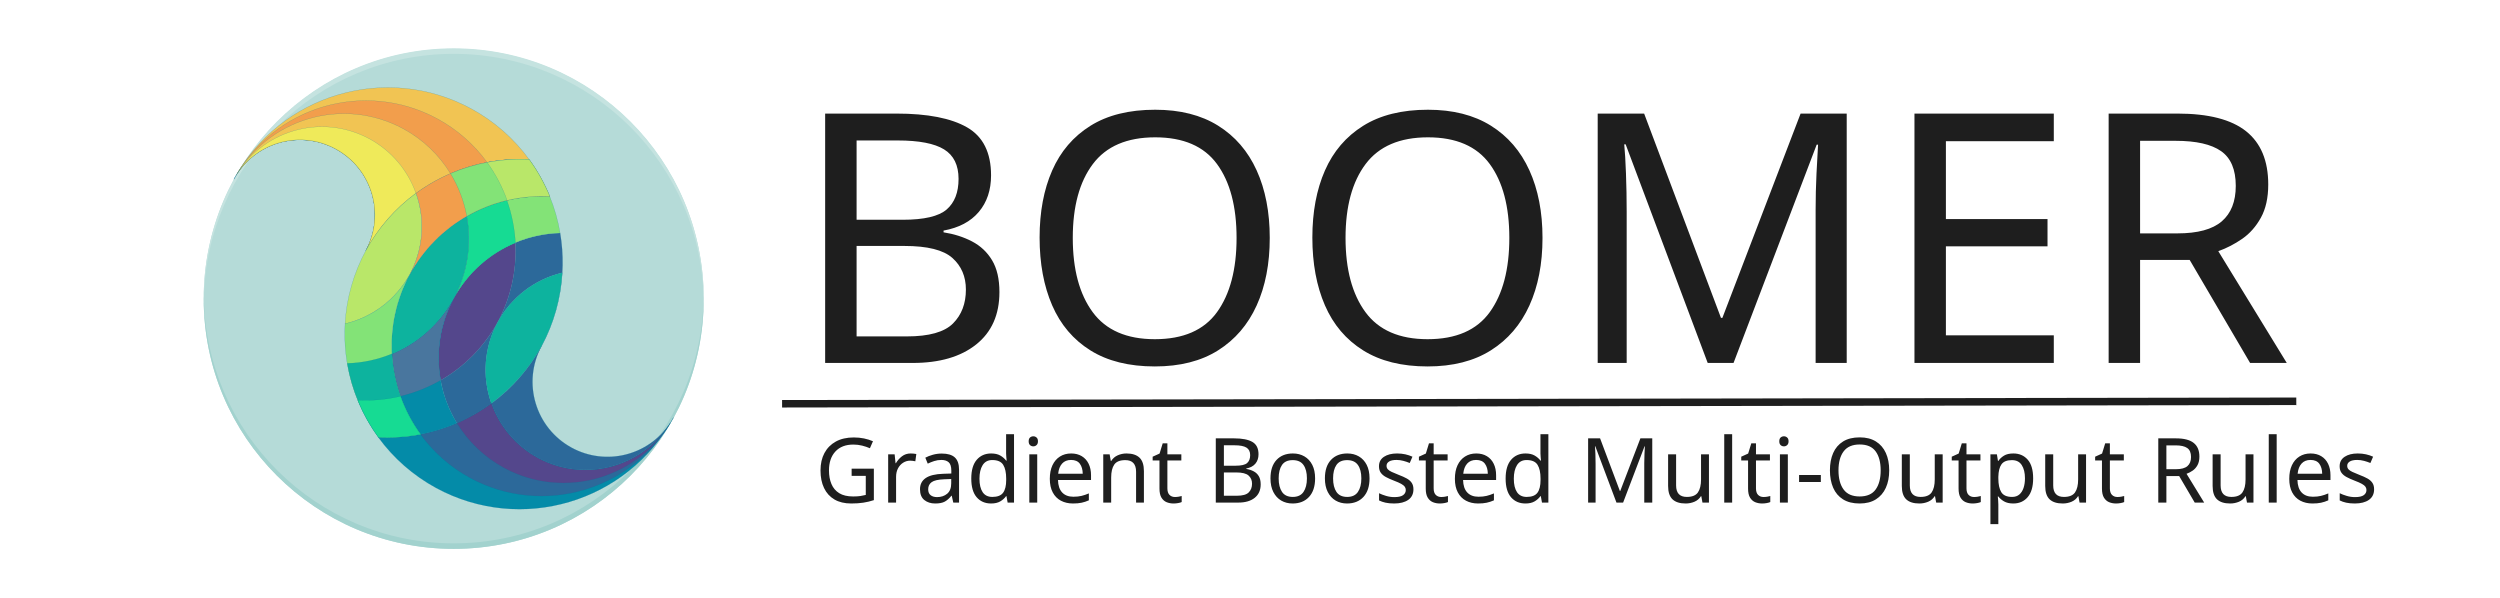
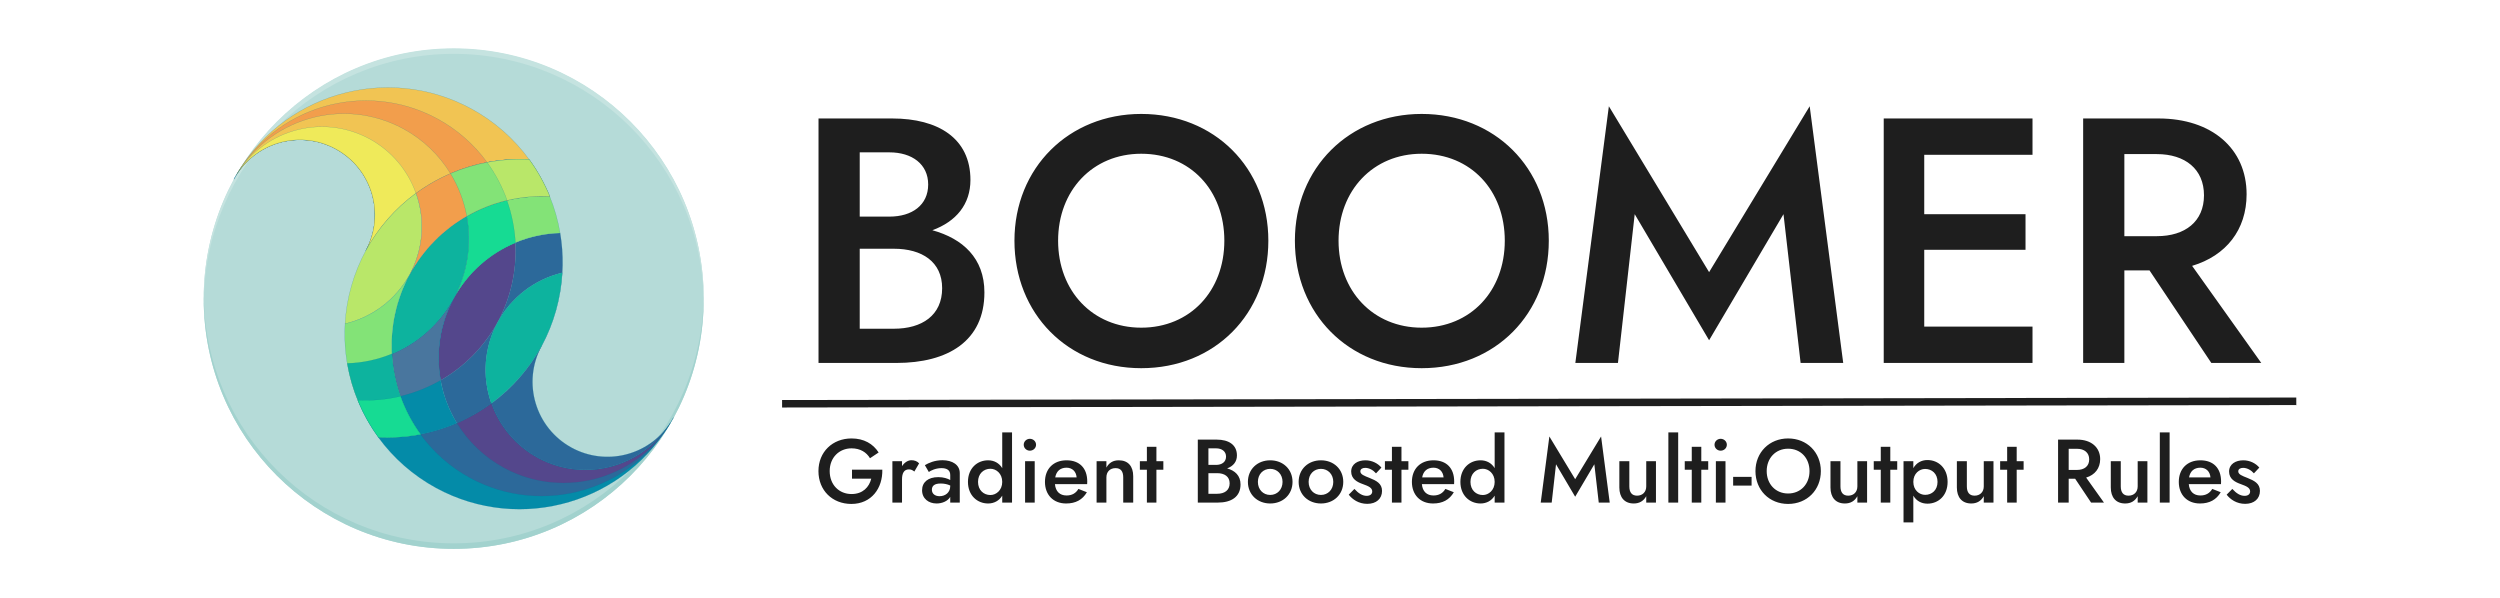
<svg xmlns="http://www.w3.org/2000/svg" width="500mm" height="119.437mm" viewBox="0 0 500 119.437" version="1.1" id="svg5">
  <defs id="defs2">
    <rect x="458.906" y="272.505" width="1698.591" height="85.345" id="rect5066" />
    <rect x="400" y="1.0220447e-10" width="1380" height="380" id="rect65287-3" />
  </defs>
  <g id="layer1" style="display:inline">
    <g id="g25590" transform="translate(-0.5291666,4.969088)">
      <g id="g1073" transform="translate(40.74049,9.668671)">
        <circle style="display:inline;fill:#b5dbd8;fill-opacity:1;stroke-width:5.536;stroke-linejoin:round" id="circle26197" cx="50" cy="50.1" r="50" transform="translate(0.5291666,-4.969088)" />
        <path id="path26297" style="display:inline;fill:#c5e3e0;fill-opacity:1;stroke-width:5.536;stroke-linejoin:round" d="M 99.99,50.819 A 50,50 0 0 0 50,1.1 50,50 0 0 0 0.021,50.55 50,50 0 0 1 0,50 50,50 0 0 1 50,0 50,50 0 0 1 100,50 50,50 0 0 1 99.99,50.819 Z" transform="translate(0.5291666,-4.969088)" />
        <path id="path848" style="display:inline;fill:#a2d2ce;fill-opacity:1;stroke-width:20.924;stroke-linejoin:round" d="M 377.914,186.258 A 188.976,188.976 0 0 1 188.977,374.174 188.976,188.976 0 0 1 0.078,187.275 188.976,188.976 0 0 0 0,189.354 188.976,188.976 0 0 0 188.977,378.33 188.976,188.976 0 0 0 377.953,189.354 a 188.976,188.976 0 0 0 -0.039,-3.096 z" transform="matrix(0.2645833,0,0,0.2645833,0.5291666,-4.969088)" />
        <g id="g72272" transform="rotate(28.49695,60.04864,48.55742)" style="display:inline;stroke:#006d93;stroke-width:0.05;stroke-miterlimit:4;stroke-dasharray:none;stroke-opacity:0.5">
          <g id="g5146" style="display:inline;stroke:#006d93;stroke-width:0.05;stroke-miterlimit:4;stroke-dasharray:none;stroke-opacity:0.5">
            <path id="path1166-3" style="display:inline;fill:#048ba8;fill-opacity:1;stroke:#006d93;stroke-width:0.189;stroke-linejoin:round;stroke-miterlimit:4;stroke-dasharray:none;stroke-opacity:0.5" d="m 377.953,188.977 a 75.591,75.591 0 0 1 -75.592,75.59 75.591,75.591 0 0 1 -50.424,-19.398 132.283,132.283 0 0 1 -63.074,63.248 132.283,132.283 0 0 0 56.807,12.844 132.283,132.283 0 0 0 132.283,-132.283 z" transform="scale(0.2645833)" />
            <path id="path1084-6" style="display:inline;fill:#2c699a;fill-opacity:1;stroke:#006d93;stroke-width:0.189;stroke-linejoin:round;stroke-miterlimit:4;stroke-dasharray:none;stroke-opacity:0.5" d="m 377.953,188.977 a 75.591,75.591 0 0 1 -75.592,75.59 75.591,75.591 0 0 1 -50.553,-19.516 132.283,132.283 0 0 1 -35.959,46.211 113.386,113.386 0 0 0 48.717,11.1 113.386,113.386 0 0 0 113.387,-113.385 z" transform="scale(0.2645833)" />
            <path id="path1408-7" style="display:inline;fill:#54478c;fill-opacity:1;stroke:#006d93;stroke-width:0.189;stroke-linejoin:round;stroke-miterlimit:4;stroke-dasharray:none;stroke-opacity:0.5" d="m 377.953,188.977 a 75.591,75.591 0 0 1 -75.592,75.59 75.591,75.591 0 0 1 -50.527,-19.492 132.283,132.283 0 0 1 -15.818,25.602 94.488,94.488 0 0 0 47.449,12.789 94.488,94.488 0 0 0 94.488,-94.488 z" transform="scale(0.2645833)" />
            <path id="path1512-2" style="display:inline;fill:#2c699a;fill-opacity:1;stroke:#006d93;stroke-width:0.189;stroke-linejoin:round;stroke-miterlimit:4;stroke-dasharray:none;stroke-opacity:0.5" d="m 264.566,188.977 a 132.283,132.283 0 0 1 -12.609,56.211 75.591,75.591 0 0 0 50.404,19.379 75.591,75.591 0 0 0 75.33,-70.252 56.693,56.693 0 0 1 -56.432,51.355 56.693,56.693 0 0 1 -56.693,-56.693 z" transform="scale(0.2645833)" />
          </g>
          <g id="g6558" style="display:inline;stroke:#006d93;stroke-width:0.05;stroke-miterlimit:4;stroke-dasharray:none;stroke-opacity:0.5">
            <path id="path1166" style="display:inline;fill:#f1c453;fill-opacity:1;stroke:#006d93;stroke-width:0.189;stroke-linejoin:round;stroke-miterlimit:4;stroke-dasharray:none;stroke-opacity:0.5" d="M 132.283,56.693 A 132.283,132.283 0 0 0 0,188.977 56.693,56.693 0 0 1 56.693,132.283 56.693,56.693 0 0 1 113.387,188.977 132.283,132.283 0 0 1 189.088,69.535 132.283,132.283 0 0 0 132.283,56.693 Z" transform="scale(0.2645833)" />
            <path id="path1084" style="display:inline;fill:#f29e4c;fill-opacity:1;stroke:#006d93;stroke-width:0.189;stroke-linejoin:round;stroke-miterlimit:4;stroke-dasharray:none;stroke-opacity:0.5" d="M 113.387,75.59 A 113.386,113.386 0 0 0 0,188.977 56.693,56.693 0 0 1 56.693,132.283 56.693,56.693 0 0 1 113.387,188.977 132.283,132.283 0 0 1 162.176,86.629 113.386,113.386 0 0 0 113.387,75.59 Z" transform="scale(0.2645833)" />
            <path id="path1408" style="display:inline;fill:#f1c453;fill-opacity:1;stroke:#006d93;stroke-width:0.189;stroke-linejoin:round;stroke-miterlimit:4;stroke-dasharray:none;stroke-opacity:0.5" d="M 94.488,94.488 A 94.488,94.488 0 0 0 0,188.977 56.693,56.693 0 0 1 56.693,132.283 56.693,56.693 0 0 1 113.387,188.977 132.283,132.283 0 0 1 141.938,107.277 94.488,94.488 0 0 0 94.488,94.488 Z" transform="scale(0.2645833)" />
            <path id="path1512" style="display:inline;fill:#efea5a;fill-opacity:1;stroke:#006d93;stroke-width:0.189;stroke-linejoin:round;stroke-miterlimit:4;stroke-dasharray:none;stroke-opacity:0.5" d="M 75.59,113.387 A 75.591,75.591 0 0 0 0,188.977 56.693,56.693 0 0 1 56.693,132.283 a 56.693,56.693 0 0 1 56.693,56.693 132.283,132.283 0 0 1 12.609,-56.211 75.591,75.591 0 0 0 -50.406,-19.379 z" transform="scale(0.2645833)" />
          </g>
          <g id="g3439" transform="translate(-51.90433,8.807472)" style="display:inline;stroke:#006d93;stroke-width:0.05;stroke-miterlimit:4;stroke-dasharray:none;stroke-opacity:0.5">
            <path id="circle5148-1" style="display:inline;fill:#2c699a;fill-opacity:1;stroke:#006d93;stroke-width:0.189;stroke-linejoin:round;stroke-miterlimit:4;stroke-dasharray:none;stroke-opacity:0.5" d="m 236.123,107.207 a 94.488,94.488 0 0 0 -26.229,22.557 113.386,113.386 0 0 1 16.877,59.213 75.591,75.591 0 0 1 25.041,-56.156 132.283,132.283 0 0 1 6.836,17.598 132.283,132.283 0 0 0 -22.525,-43.211 z m 22.525,43.211 a 132.283,132.283 0 0 1 0.291,0.965 132.283,132.283 0 0 0 -0.291,-0.965 z m 0.291,0.965 a 132.283,132.283 0 0 1 2.166,8.146 132.283,132.283 0 0 0 -2.166,-8.146 z m 2.166,8.146 a 132.283,132.283 0 0 1 0.455,2.141 132.283,132.283 0 0 0 -0.455,-2.141 z m 0.455,2.141 a 132.283,132.283 0 0 1 1.408,7.451 132.283,132.283 0 0 0 -1.408,-7.451 z m 1.408,7.451 a 132.283,132.283 0 0 1 0.43,3.395 132.283,132.283 0 0 0 -0.43,-3.395 z m 0.43,3.395 a 132.283,132.283 0 0 1 0.736,6.434 132.283,132.283 0 0 0 -0.736,-6.434 z m 0.736,6.434 a 132.283,132.283 0 0 1 0.432,10.031 132.283,132.283 0 0 0 -0.432,-10.031 z m 0.432,10.031 a 132.283,132.283 0 0 1 -0.432,10.002 132.283,132.283 0 0 0 0.432,-10.002 z m -0.432,10.002 a 132.283,132.283 0 0 1 -0.746,6.539 132.283,132.283 0 0 0 0.746,-6.539 z m -0.746,6.539 a 132.283,132.283 0 0 1 -0.42,3.305 132.283,132.283 0 0 0 0.42,-3.305 z m -0.42,3.305 a 132.283,132.283 0 0 1 -1.428,7.543 132.283,132.283 0 0 0 1.428,-7.543 z m -1.428,7.543 a 132.283,132.283 0 0 1 -0.428,2.012 132.283,132.283 0 0 0 0.428,-2.012 z m -0.428,2.012 a 132.283,132.283 0 0 1 -2.188,8.229 132.283,132.283 0 0 0 2.188,-8.229 z m -2.188,8.229 a 132.283,132.283 0 0 1 -0.273,0.9 132.283,132.283 0 0 0 0.273,-0.9 z m -0.273,0.9 a 132.283,132.283 0 0 1 -6.844,17.621 75.591,75.591 0 0 1 -25.037,-56.15 113.386,113.386 0 0 1 -16.906,59.174 94.488,94.488 0 0 0 26.256,22.588 132.283,132.283 0 0 0 22.531,-43.232 z m -49.002,-97.463 a 94.488,94.488 0 0 0 -5.912,8.252 94.488,94.488 0 0 1 5.912,-8.252 z m -6.414,9.125 a 94.488,94.488 0 0 0 -4.342,7.791 94.488,94.488 0 0 1 4.342,-7.791 z m -5.602,10.551 a 94.488,94.488 0 0 0 -2.676,6.406 94.488,94.488 0 0 1 2.676,-6.406 z m -3.822,9.723 a 94.488,94.488 0 0 0 -1.83,6.299 94.488,94.488 0 0 1 1.83,-6.299 z m -2.67,9.768 a 94.488,94.488 0 0 0 -1.166,6.807 94.488,94.488 0 0 1 1.166,-6.807 z m -1.602,9.846 a 94.488,94.488 0 0 0 -0.564,9.918 94.488,94.488 0 0 1 0.564,-9.918 z m -0.564,9.918 a 94.488,94.488 0 0 0 0.561,9.902 94.488,94.488 0 0 1 -0.561,-9.902 z m 1.006,12.988 a 94.488,94.488 0 0 0 1.154,6.752 94.488,94.488 0 0 1 -1.154,-6.752 z m 2.002,10.25 a 94.488,94.488 0 0 0 1.818,6.26 94.488,94.488 0 0 1 -1.818,-6.26 z m 2.977,9.609 a 94.488,94.488 0 0 0 2.646,6.344 94.488,94.488 0 0 1 -2.646,-6.344 z m 3.932,9.164 a 94.488,94.488 0 0 0 4.232,7.596 94.488,94.488 0 0 1 -4.232,-7.596 z m 4.846,8.662 a 94.488,94.488 0 0 0 5.881,8.219 94.488,94.488 0 0 1 -5.881,-8.219 z" transform="matrix(0.2645833,0,0,0.2645833,51.90433,-8.807472)" />
            <path id="circle5150-8" style="display:inline;fill:#54478c;fill-opacity:1;stroke:#006d93;stroke-width:0.189;stroke-linejoin:round;stroke-miterlimit:4;stroke-dasharray:none;stroke-opacity:0.5" d="m 209.877,129.73 a 94.488,94.488 0 0 0 -20.9,59.246 94.488,94.488 0 0 0 20.871,59.211 113.386,113.386 0 0 0 16.924,-59.207 113.386,113.386 0 0 0 -16.895,-59.25 z" transform="matrix(0.2645833,0,0,0.2645833,51.90433,-8.807472)" />
            <path id="path7774" style="display:inline;fill:#0db39e;fill-opacity:1;stroke:#006d93;stroke-width:0.189;stroke-linejoin:round;stroke-miterlimit:4;stroke-dasharray:none;stroke-opacity:0.5" d="m 251.812,132.82 a 75.591,75.591 0 0 0 -25.041,56.156 75.591,75.591 0 0 0 25.037,56.154 132.283,132.283 0 0 0 12.758,-56.15 132.283,132.283 0 0 0 -12.754,-56.16 z" transform="matrix(0.2645833,0,0,0.2645833,51.90433,-8.807472)" />
          </g>
          <g id="g5751" style="display:inline;stroke:#006d93;stroke-width:0.05;stroke-miterlimit:4;stroke-dasharray:none;stroke-opacity:0.5" transform="translate(-0.160197)">
            <path id="circle5148" style="display:inline;fill:#048ba8;fill-opacity:1;stroke:#006d93;stroke-width:0.05;stroke-linejoin:round;stroke-miterlimit:4;stroke-dasharray:none;stroke-opacity:0.5" d="M 50.16,50 A 25,25 0 0 1 44.607,65.672 30,30 0 0 0 57.283,77.09 35,35 0 0 0 62.63,71.63 25,25 0 0 1 50.16,50 Z m -9.826,3.065 a 30,30 0 0 0 0.158,1.132 30,30 0 0 1 -0.158,-1.132 z m 0.482,3.025 a 30,30 0 0 0 0.312,1.329 30,30 0 0 1 -0.312,-1.329 z m 0.787,2.968 a 30,30 0 0 0 0.455,1.365 30,30 0 0 1 -0.455,-1.365 z m 1.099,2.912 a 30,30 0 0 0 0.884,1.865 30,30 0 0 1 -0.884,-1.865 z" />
            <path id="circle5150" style="display:inline;fill:#49769e;fill-opacity:1;stroke:#006d93;stroke-width:0.05;stroke-linejoin:round;stroke-miterlimit:4;stroke-dasharray:none;stroke-opacity:0.5" d="m 50.16,50 a 25,25 0 0 1 -5.542,15.658 30,30 0 0 0 5.503,6.648 30,30 0 0 0 5.582,-6.68 25,25 0 0 1 -5.542,-15.626 z m -9.84,3.012 a 30,30 0 0 0 0.037,0.318 30,30 0 0 1 -0.037,-0.318 z m 0.465,3.006 a 30,30 0 0 0 0.089,0.425 30,30 0 0 1 -0.089,-0.425 z m 0.788,3.02 a 30,30 0 0 0 0.113,0.366 30,30 0 0 1 -0.113,-0.366 z m 1.136,3.025 a 30,30 0 0 0 0.2,0.428 30,30 0 0 1 -0.2,-0.428 z m 1.353,2.686 a 30,30 0 0 0 0.32,0.548 30,30 0 0 1 -0.32,-0.548 z" />
          </g>
          <g id="g2903" style="display:inline;stroke:#006d93;stroke-width:0.05;stroke-miterlimit:4;stroke-dasharray:none;stroke-opacity:0.5">
            <path id="path2899" style="display:inline;fill:#83e377;fill-opacity:1;stroke:#006d93;stroke-width:0.189;stroke-linejoin:round;stroke-miterlimit:4;stroke-dasharray:none;stroke-opacity:0.5" d="m 215.912,86.582 a 113.386,113.386 0 0 0 -47.928,43.162 94.488,94.488 0 0 1 20.992,59.232 94.488,94.488 0 0 1 47.137,-81.758 132.283,132.283 0 0 0 -20.201,-20.637 z m -51.451,49.502 a 113.386,113.386 0 0 0 -3.695,7.701 113.386,113.386 0 0 1 3.695,-7.701 z m -6.109,13.5 a 113.386,113.386 0 0 0 -1.713,5.131 113.386,113.386 0 0 1 1.713,-5.131 z m -3.52,11.369 a 113.386,113.386 0 0 0 -1.176,5.01 113.386,113.386 0 0 1 1.176,-5.01 z m -2.395,12.148 a 113.386,113.386 0 0 0 -0.6,4.293 113.386,113.386 0 0 1 0.6,-4.293 z" transform="scale(0.2645833)" />
            <path id="path2901" style="display:inline;fill:#16db93;fill-opacity:1;stroke:#006d93;stroke-width:0.189;stroke-linejoin:round;stroke-miterlimit:4;stroke-dasharray:none;stroke-opacity:0.5" d="m 188.881,104.623 a 113.386,113.386 0 0 0 -20.854,25.176 94.488,94.488 0 0 1 20.949,59.178 94.488,94.488 0 0 1 20.979,-59.104 113.386,113.386 0 0 0 -21.074,-25.25 z m -21.738,26.535 a 113.386,113.386 0 0 0 -1.184,2.027 113.386,113.386 0 0 1 1.184,-2.027 z m -5.566,10.598 a 113.386,113.386 0 0 0 -0.742,1.588 113.386,113.386 0 0 1 0.742,-1.588 z m -4.629,11.676 a 113.386,113.386 0 0 0 -0.41,1.328 113.386,113.386 0 0 1 0.41,-1.328 z m -3.062,11.182 a 113.386,113.386 0 0 0 -0.338,1.605 113.386,113.386 0 0 1 0.338,-1.605 z m -1.957,11.773 a 113.386,113.386 0 0 0 -0.141,1.209 113.386,113.386 0 0 1 0.141,-1.209 z" transform="scale(0.2645833)" />
          </g>
          <path id="circle5152-6" style="display:inline;fill:#0db39e;fill-opacity:1;stroke:#006d93;stroke-width:0.05;stroke-linejoin:round;stroke-miterlimit:4;stroke-dasharray:none;stroke-opacity:0.5" d="m 44.443,34.325 a 30,30 0 0 0 -4.443,15.676 30,30 0 0 0 4.444,15.676 25,25 0 0 0 5.556,-15.676 25,25 0 0 0 -5.557,-15.676 z" />
          <path id="path7530" style="display:inline;fill:#b9e769;fill-opacity:1;stroke:#006d93;stroke-width:0.05;stroke-linejoin:round;stroke-miterlimit:4;stroke-dasharray:none;stroke-opacity:0.5" d="M 33.35,35.111 A 35,35 0 0 0 30,50 35,35 0 0 0 33.34,64.869 20,20 0 0 0 40,50 20,20 0 0 0 33.35,35.111 Z" />
          <g id="g10285" style="stroke:#006d93;stroke-width:0.05;stroke-miterlimit:4;stroke-dasharray:none;stroke-opacity:0.5">
            <path id="path10120" style="display:inline;fill:#83e377;fill-opacity:1;stroke:#006d93;stroke-width:0.189;stroke-linejoin:round;stroke-miterlimit:4;stroke-dasharray:none;stroke-opacity:0.5" d="m 151.182,188.977 a 75.591,75.591 0 0 1 -25.217,56.078 132.283,132.283 0 0 0 63.127,63.361 132.283,132.283 0 0 0 27.008,-17.168 113.386,113.386 0 0 1 -64.918,-102.271 z" transform="scale(0.2645833)" />
            <path id="path9476" style="display:inline;fill:#0db39e;fill-opacity:1;stroke:#006d93;stroke-width:0.189;stroke-linejoin:round;stroke-miterlimit:4;stroke-dasharray:none;stroke-opacity:0.5" d="m 167.988,248.061 a 94.488,94.488 0 0 1 -26.262,22.504 132.283,132.283 0 0 0 47.365,37.852 132.283,132.283 0 0 0 27.008,-17.168 113.386,113.386 0 0 1 -48.111,-43.188 z" transform="scale(0.2645833)" />
            <path id="path9889" style="display:inline;fill:#16db93;fill-opacity:1;stroke:#006d93;stroke-width:0.189;stroke-linejoin:round;stroke-miterlimit:4;stroke-dasharray:none;stroke-opacity:0.5" d="m 188.963,273.186 a 113.386,113.386 0 0 1 -26.996,17.986 132.283,132.283 0 0 0 27.125,17.244 132.283,132.283 0 0 0 27.008,-17.168 113.386,113.386 0 0 1 -27.137,-18.062 z" transform="scale(0.2645833)" />
          </g>
          <g id="g10293" style="stroke:#006d93;stroke-width:0.05;stroke-miterlimit:4;stroke-dasharray:none;stroke-opacity:0.5">
            <path id="path10287" style="display:inline;fill:#f29e4c;fill-opacity:1;stroke:#006d93;stroke-width:0.189;stroke-linejoin:round;stroke-miterlimit:4;stroke-dasharray:none;stroke-opacity:0.5" d="m 189.107,69.527 a 132.283,132.283 0 0 0 -63.064,63.195 75.591,75.591 0 0 1 25.139,56.254 113.386,113.386 0 0 1 64.963,-102.293 132.283,132.283 0 0 0 -27.037,-17.156 z" transform="scale(0.2645833)" />
            <path id="path10289" style="display:inline;fill:#83e377;fill-opacity:1;stroke:#006d93;stroke-width:0.189;stroke-linejoin:round;stroke-miterlimit:4;stroke-dasharray:none;stroke-opacity:0.5" d="m 189.107,69.527 a 132.283,132.283 0 0 0 -47.266,37.711 94.488,94.488 0 0 1 26.238,22.5 113.386,113.386 0 0 1 48.064,-43.055 132.283,132.283 0 0 0 -27.037,-17.156 z" transform="scale(0.2645833)" />
            <path id="path10291" style="display:inline;fill:#b9e769;fill-opacity:1;stroke:#006d93;stroke-width:0.189;stroke-linejoin:round;stroke-miterlimit:4;stroke-dasharray:none;stroke-opacity:0.5" d="M 189.107,69.527 A 132.283,132.283 0 0 0 162.156,86.625 a 113.386,113.386 0 0 1 26.967,18.004 113.386,113.386 0 0 1 27.021,-17.945 132.283,132.283 0 0 0 -27.037,-17.156 z" transform="scale(0.2645833)" />
          </g>
        </g>
        <g aria-label="Gradient Boosted Multi-Label Classification Rules" transform="matrix(0.2645833,0,0,0.2645833,300.8204,1.058332)" id="text5064" style="font-size:50.667px;line-height:1.25;font-family:'Jost*';-inkscape-font-specification:'Jost*';letter-spacing:0px;word-spacing:0px;white-space:pre;shape-inside:url(#rect5066);display:inline;fill:#1e1e1e;stroke:none">
-           <text xml:space="preserve" style="font-style:normal;font-variant:normal;font-weight:500;font-stretch:normal;font-size:68px;font-family:'Jost*';-inkscape-font-specification:'Jost* Medium';fill:#1e1e1e;fill-opacity:1;stroke:none;stroke-width:1.002;stroke-dasharray:none;stroke-opacity:1" x="-672.855" y="320.584" id="text2">
-             <tspan id="tspan2" x="-672.855" y="320.584" style="font-size:68px;stroke:none">Gradient Boosted Multi-Output Rules</tspan>
-           </text>
+           <path d="m -644.907,302.496 h 14.552 c -1.564,6.392 -6.392,11.628 -14.892,11.628 -9.384,0 -16.524,-6.936 -16.524,-17.34 0,-10.404 7.344,-17.204 16.524,-17.204 6.596,0 11.288,2.992 13.94,7.48 l 6.528,-4.352 c -4.216,-6.596 -11.152,-10.608 -20.468,-10.608 -14.348,0 -25.024,10.132 -25.024,24.684 0,14.552 10.472,24.82 24.888,24.82 15.232,0 23.732,-11.968 23.392,-25.908 h -22.916 z m 47.124,-5.372 3.604,-6.188 c -1.428,-1.632 -3.536,-2.38 -5.78,-2.38 -2.652,0 -5.304,1.7 -7.14,4.488 v -3.74 h -7.276 v 31.28 h 7.276 v -17.612 c 0,-4.488 1.496,-7.48 5.168,-7.48 1.768,0 2.788,0.544 4.148,1.632 z m 10.948,0.34 c 1.36,-1.02 5.1,-2.924 9.52,-2.924 3.876,0 6.664,1.36 6.664,5.168 v 3.808 c -1.972,-1.088 -4.964,-2.176 -9.044,-2.176 -7.752,0 -12.24,3.876 -12.24,9.928 0,6.392 5.032,9.996 10.948,9.996 4.012,0 8.364,-1.632 10.336,-4.964 v 4.284 h 7.208 v -22.304 c 0,-6.188 -5.508,-9.724 -13.124,-9.724 -5.848,0 -10.404,2.04 -13.26,3.74 z m 2.312,13.396 c 0,-2.924 1.972,-4.692 6.596,-4.692 2.652,0 5.032,0.476 7.276,1.496 v 0.476 c 0,4.76 -3.672,7.616 -8.024,7.616 -3.4,0 -5.848,-1.768 -5.848,-4.896 z m 27.268,-5.916 c 0,10.268 7.072,16.32 15.232,16.32 4.556,0 8.364,-2.108 10.676,-5.916 v 5.236 h 7.412 v -53.04 h -7.412 v 26.996 c -2.312,-3.808 -6.12,-5.916 -10.676,-5.916 -8.16,0 -15.232,5.984 -15.232,16.32 z m 7.616,0 c 0,-6.256 4.284,-9.928 9.384,-9.928 4.284,0 8.908,3.536 8.908,9.928 0,6.324 -4.624,9.928 -8.908,9.928 -5.1,0 -9.384,-3.672 -9.384,-9.928 z m 34.544,-28.084 c 0,2.516 2.108,4.488 4.624,4.488 2.584,0 4.692,-1.972 4.692,-4.488 0,-2.516 -2.108,-4.488 -4.692,-4.488 -2.516,0 -4.624,1.972 -4.624,4.488 z m 1.02,12.444 v 31.28 h 7.276 v -31.28 z m 31.008,31.96 c 7.208,0 12.376,-2.788 15.708,-8.5 l -6.392,-2.516 c -1.972,3.332 -4.964,4.964 -8.976,4.964 -5.1,0 -8.296,-3.06 -8.772,-8.568 h 24.344 c 0,-0.34 0.068,-1.224 0.068,-2.04 0,-9.996 -5.78,-15.98 -15.64,-15.98 -9.928,0 -16.32,6.46 -16.32,16.32 0,9.792 6.324,16.32 15.98,16.32 z m 0.272,-27.064 c 4.42,0 7.344,2.924 7.684,7.344 h -16.184 c 0.884,-4.76 3.808,-7.276 8.5,-7.344 z m 42.908,7.344 v 19.04 h 7.548 v -19.924 c 0,-7.48 -3.808,-12.036 -10.88,-12.036 -4.284,0 -7.412,1.836 -9.384,5.508 v -4.828 h -7.412 v 31.28 h 7.412 v -19.04 c 0,-4.284 2.72,-7.004 6.936,-7.004 3.944,0 5.78,2.448 5.78,7.004 z m 12.58,-12.24 v 6.46 h 5.304 v 24.82 h 7.208 v -24.82 h 5.236 v -6.46 h -5.236 v -10.88 h -7.208 v 10.88 z m 76.092,17.544 c 0,-6.664 -4.216,-10.472 -10.132,-12.104 4.624,-1.7 7.412,-5.032 7.412,-9.792 0,-8.092 -6.256,-11.968 -15.232,-11.968 h -14.348 v 47.6 h 15.164 c 10.064,0 17.136,-4.284 17.136,-13.736 z m -18.496,-27.268 c 4.42,0 7.548,2.312 7.548,6.256 0,4.012 -3.128,6.256 -7.548,6.256 h -5.78 v -12.512 z m -5.78,34.34 v -15.572 h 6.664 c 5.44,0 9.384,2.516 9.384,7.684 0,5.304 -3.944,7.888 -9.384,7.888 z m 29.852,-8.976 c 0,9.588 7.276,16.32 16.864,16.32 9.588,0 16.864,-6.732 16.864,-16.32 0,-9.656 -7.276,-16.32 -16.864,-16.32 -9.588,0 -16.864,6.664 -16.864,16.32 z m 7.548,0 c 0,-5.848 4.012,-9.86 9.316,-9.86 5.236,0 9.316,4.012 9.316,9.86 0,5.848 -4.08,9.86 -9.316,9.86 -5.304,0 -9.316,-4.012 -9.316,-9.86 z m 30.804,0 c 0,9.588 7.276,16.32 16.864,16.32 9.588,0 16.864,-6.732 16.864,-16.32 0,-9.656 -7.276,-16.32 -16.864,-16.32 -9.588,0 -16.864,6.664 -16.864,16.32 z m 7.548,0 c 0,-5.848 4.012,-9.86 9.316,-9.86 5.236,0 9.316,4.012 9.316,9.86 0,5.848 -4.08,9.86 -9.316,9.86 -5.304,0 -9.316,-4.012 -9.316,-9.86 z m 34.612,5.304 -4.284,4.352 c 2.72,3.536 7.48,6.936 14.008,6.936 6.8,0 11.152,-3.876 11.152,-9.792 0,-5.644 -4.352,-7.752 -9.588,-9.86 -3.808,-1.496 -6.8,-2.584 -6.8,-4.896 0,-1.768 1.564,-2.652 3.672,-2.652 3.06,0 6.12,1.768 8.16,4.148 l 4.08,-4.352 c -2.584,-3.128 -7.004,-5.508 -12.104,-5.508 -5.78,0 -10.744,2.856 -10.744,8.5 0,5.644 4.624,8.024 8.908,9.52 4.148,1.496 7.004,2.72 7.004,5.508 0,2.04 -1.564,3.332 -4.216,3.332 -3.196,0 -6.188,-1.836 -9.248,-5.236 z m 23.052,-20.944 v 6.46 h 5.304 v 24.82 h 7.208 v -24.82 h 5.236 v -6.46 h -5.236 v -10.88 h -7.208 v 10.88 z m 36.38,31.96 c 7.208,0 12.376,-2.788 15.708,-8.5 l -6.392,-2.516 c -1.972,3.332 -4.964,4.964 -8.976,4.964 -5.1,0 -8.296,-3.06 -8.772,-8.568 h 24.344 c 0,-0.34 0.068,-1.224 0.068,-2.04 0,-9.996 -5.78,-15.98 -15.64,-15.98 -9.928,0 -16.32,6.46 -16.32,16.32 0,9.792 6.324,16.32 15.98,16.32 z m 0.272,-27.064 c 4.42,0 7.344,2.924 7.684,7.344 h -16.184 c 0.884,-4.76 3.808,-7.276 8.5,-7.344 z m 20.4,10.744 c 0,10.268 7.072,16.32 15.232,16.32 4.556,0 8.364,-2.108 10.676,-5.916 v 5.236 h 7.412 v -53.04 h -7.412 v 26.996 c -2.312,-3.808 -6.12,-5.916 -10.676,-5.916 -8.16,0 -15.232,5.984 -15.232,16.32 z m 7.616,0 c 0,-6.256 4.284,-9.928 9.384,-9.928 4.284,0 8.908,3.536 8.908,9.928 0,6.324 -4.624,9.928 -8.908,9.928 -5.1,0 -9.384,-3.672 -9.384,-9.928 z m 64.668,-13.328 14.484,24.548 14.484,-24.548 3.332,28.968 h 8.296 l -6.528,-49.98 -19.584,32.3 -19.516,-32.3 -6.528,49.98 h 8.296 z m 55.42,16.728 v -19.04 h -7.548 v 19.856 c 0,7.48 3.876,12.104 10.88,12.104 4.352,0 7.412,-1.904 9.452,-5.508 v 4.828 h 7.344 v -31.28 h -7.344 v 19.04 c 0,4.216 -2.788,7.004 -6.936,7.004 -3.944,0 -5.848,-2.516 -5.848,-7.004 z m 29.512,-40.8 v 53.04 h 7.412 v -53.04 z m 12.376,21.76 v 6.46 h 5.304 v 24.82 h 7.208 v -24.82 h 5.236 v -6.46 h -5.236 v -10.88 h -7.208 v 10.88 z m 22.508,-12.444 c 0,2.516 2.108,4.488 4.624,4.488 2.584,0 4.692,-1.972 4.692,-4.488 0,-2.516 -2.108,-4.488 -4.692,-4.488 -2.516,0 -4.624,1.972 -4.624,4.488 z m 1.02,12.444 v 31.28 h 7.276 v -31.28 z m 13.056,18.428 h 13.94 v -6.596 h -13.94 z m 16.864,-10.948 c 0,14.212 10.404,24.82 24.684,24.82 14.348,0 24.752,-10.608 24.752,-24.82 0,-14.212 -10.54,-24.684 -24.752,-24.684 -14.076,0 -24.684,10.472 -24.684,24.684 z m 8.5,0 c 0,-9.792 6.732,-16.932 16.184,-16.932 9.588,0 16.184,7.14 16.184,16.932 0,9.792 -6.664,16.932 -16.184,16.932 -9.452,0 -16.184,-7.14 -16.184,-16.932 z m 55.76,11.56 v -19.04 h -7.548 v 19.856 c 0,7.48 3.876,12.104 10.88,12.104 4.352,0 7.412,-1.904 9.452,-5.508 v 4.828 h 7.344 v -31.28 h -7.344 v 19.04 c 0,4.216 -2.788,7.004 -6.936,7.004 -3.944,0 -5.848,-2.516 -5.848,-7.004 z m 25.16,-19.04 v 6.46 h 5.304 v 24.82 h 7.208 v -24.82 h 5.236 v -6.46 h -5.236 v -10.88 h -7.208 v 10.88 z m 29.92,46.24 v -20.196 c 2.244,3.876 5.984,6.052 10.676,6.052 8.16,0 15.232,-5.984 15.232,-16.456 0,-10.472 -7.072,-16.524 -15.232,-16.524 -4.692,0 -8.432,2.244 -10.676,6.12 v -5.236 h -7.412 v 46.24 z m 18.292,-30.6 c 0,6.256 -4.284,9.792 -9.384,9.792 -4.284,0 -8.908,-3.468 -8.908,-9.792 0,-6.392 4.624,-9.792 8.908,-9.792 5.1,0 9.384,3.536 9.384,9.792 z m 22.168,3.4 v -19.04 h -7.548 v 19.856 c 0,7.48 3.876,12.104 10.88,12.104 4.352,0 7.412,-1.904 9.452,-5.508 v 4.828 h 7.344 v -31.28 h -7.344 v 19.04 c 0,4.216 -2.788,7.004 -6.936,7.004 -3.944,0 -5.848,-2.516 -5.848,-7.004 z m 25.16,-19.04 v 6.46 h 5.304 v 24.82 h 7.208 v -24.82 h 5.236 v -6.46 h -5.236 v -10.88 h -7.208 v 10.88 z m 43.792,-16.32 v 47.6 h 8.024 v -18.02 h 4.896 l 12.036,18.02 h 9.724 l -13.464,-18.904 c 6.596,-1.972 10.608,-7.004 10.608,-13.94 0,-8.908 -6.8,-14.756 -17.136,-14.756 z m 14.348,6.936 c 5.508,0 9.18,2.924 9.18,8.024 0,5.1 -3.672,7.956 -9.18,7.956 h -6.324 v -15.98 z m 33.048,28.424 v -19.04 h -7.548 v 19.856 c 0,7.48 3.876,12.104 10.88,12.104 4.352,0 7.412,-1.904 9.452,-5.508 v 4.828 h 7.344 v -31.28 h -7.344 v 19.04 c 0,4.216 -2.788,7.004 -6.936,7.004 -3.944,0 -5.848,-2.516 -5.848,-7.004 z m 29.512,-40.8 v 53.04 h 7.412 v -53.04 z m 30.328,53.72 c 7.208,0 12.376,-2.788 15.708,-8.5 l -6.392,-2.516 c -1.972,3.332 -4.964,4.964 -8.976,4.964 -5.1,0 -8.296,-3.06 -8.772,-8.568 h 24.344 c 0,-0.34 0.068,-1.224 0.068,-2.04 0,-9.996 -5.78,-15.98 -15.64,-15.98 -9.928,0 -16.32,6.46 -16.32,16.32 0,9.792 6.324,16.32 15.98,16.32 z m 0.272,-27.064 c 4.42,0 7.344,2.924 7.684,7.344 h -16.184 c 0.884,-4.76 3.808,-7.276 8.5,-7.344 z m 24.208,16.048 -4.284,4.352 c 2.72,3.536 7.48,6.936 14.008,6.936 6.8,0 11.152,-3.876 11.152,-9.792 0,-5.644 -4.352,-7.752 -9.588,-9.86 -3.808,-1.496 -6.8,-2.584 -6.8,-4.896 0,-1.768 1.564,-2.652 3.672,-2.652 3.06,0 6.12,1.768 8.16,4.148 l 4.08,-4.352 c -2.584,-3.128 -7.004,-5.508 -12.104,-5.508 -5.78,0 -10.744,2.856 -10.744,8.5 0,5.644 4.624,8.024 8.908,9.52 4.148,1.496 7.004,2.72 7.004,5.508 0,2.04 -1.564,3.332 -4.216,3.332 -3.196,0 -6.188,-1.836 -9.248,-5.236 z" id="text2" style="font-weight:500;font-size:68px;-inkscape-font-specification:'Jost* Medium';stroke-width:1.002" aria-label="Gradient Boosted Multi-Output Rules" />
        </g>
        <path style="fill:none;stroke:#1e1e1e;stroke-width:1.5;stroke-linecap:butt;stroke-linejoin:miter;stroke-miterlimit:4;stroke-dasharray:none;stroke-opacity:1" d="M 116.207,66.114 419.047,65.617" id="path25487" />
        <g aria-label="BOOMER" transform="matrix(0.2645833,0,0,0.2645833,12.20996,-2.512863)" id="text65285" style="font-size:264px;line-height:1.25;font-family:'Jost*';-inkscape-font-specification:'Jost*';letter-spacing:0px;word-spacing:0px;white-space:pre;shape-inside:url(#rect65287-3);display:inline;fill:#1e1e1e;stroke:none">
-           <text xml:space="preserve" style="font-style:normal;font-variant:normal;font-weight:normal;font-stretch:normal;font-family:'Jost*';-inkscape-font-specification:'Jost*';fill:#1e1e1e;fill-opacity:1;stroke:none" x="400" y="228.528" id="text1">
-             <tspan id="tspan1" x="400" y="228.528" style="font-style:normal;font-variant:normal;font-weight:500;font-stretch:normal;font-family:'Jost*';-inkscape-font-specification:'Jost* Medium';fill:#1e1e1e;fill-opacity:1;stroke:none">BOOMER</tspan>
-           </text>
+           <path style="font-weight:500;-inkscape-font-specification:'Jost* Medium'" d="m 545.992,175.2 c 0,-25.872 -16.368,-40.656 -39.336,-46.992 17.952,-6.6 28.776,-19.536 28.776,-38.016 0,-31.416 -24.288,-46.464 -59.136,-46.464 H 420.592 V 228.528 h 58.872 c 39.072,0 66.528,-16.632 66.528,-53.328 z M 474.184,69.336 c 17.16,0 29.304,8.976 29.304,24.288 0,15.576 -12.144,24.288 -29.304,24.288 h -22.44 V 69.336 Z m -22.44,133.32 v -60.456 h 25.872 c 21.12,0 36.432,9.768 36.432,29.832 0,20.592 -15.312,30.624 -36.432,30.624 z m 116.952,-66.528 c 0,55.176 40.392,96.36 95.832,96.36 55.704,0 96.096,-41.184 96.096,-96.36 0,-55.176 -40.92,-95.832 -96.096,-95.832 -54.648,0 -95.832,40.656 -95.832,95.832 z m 33,0 c 0,-38.016 26.136,-65.736 62.832,-65.736 37.224,0 62.832,27.72 62.832,65.736 0,38.016 -25.872,65.736 -62.832,65.736 -36.696,0 -62.832,-27.72 -62.832,-65.736 z m 178.992,0 c 0,55.176 40.392,96.36 95.832,96.36 55.704,0 96.096,-41.184 96.096,-96.36 0,-55.176 -40.92,-95.832 -96.096,-95.832 -54.648,0 -95.832,40.656 -95.832,95.832 z m 33,0 c 0,-38.016 26.136,-65.736 62.832,-65.736 37.224,0 62.832,27.72 62.832,65.736 0,38.016 -25.872,65.736 -62.832,65.736 -36.696,0 -62.832,-27.72 -62.832,-65.736 z m 223.872,-20.064 56.232,95.304 56.232,-95.304 12.936,112.464 h 32.208 l -25.344,-194.04 -76.032,125.4 -75.768,-125.4 -25.344,194.04 h 32.208 z M 1225.792,43.728 V 228.528 h 112.464 v -27.456 h -81.84 v -58.08 h 76.56 v -26.928 h -76.56 V 71.184 h 81.84 v -27.456 z m 150.744,0 V 228.528 h 31.152 v -69.96 h 19.008 l 46.728,69.96 h 37.752 l -52.272,-73.392 c 25.608,-7.656 41.184,-27.192 41.184,-54.12 0,-34.584 -26.4,-57.288 -66.528,-57.288 z m 55.704,26.928 c 21.384,0 35.64,11.352 35.64,31.152 0,19.8 -14.256,30.888 -35.64,30.888 h -24.552 V 70.656 Z" id="text1" aria-label="BOOMER" />
        </g>
      </g>
    </g>
  </g>
</svg>
